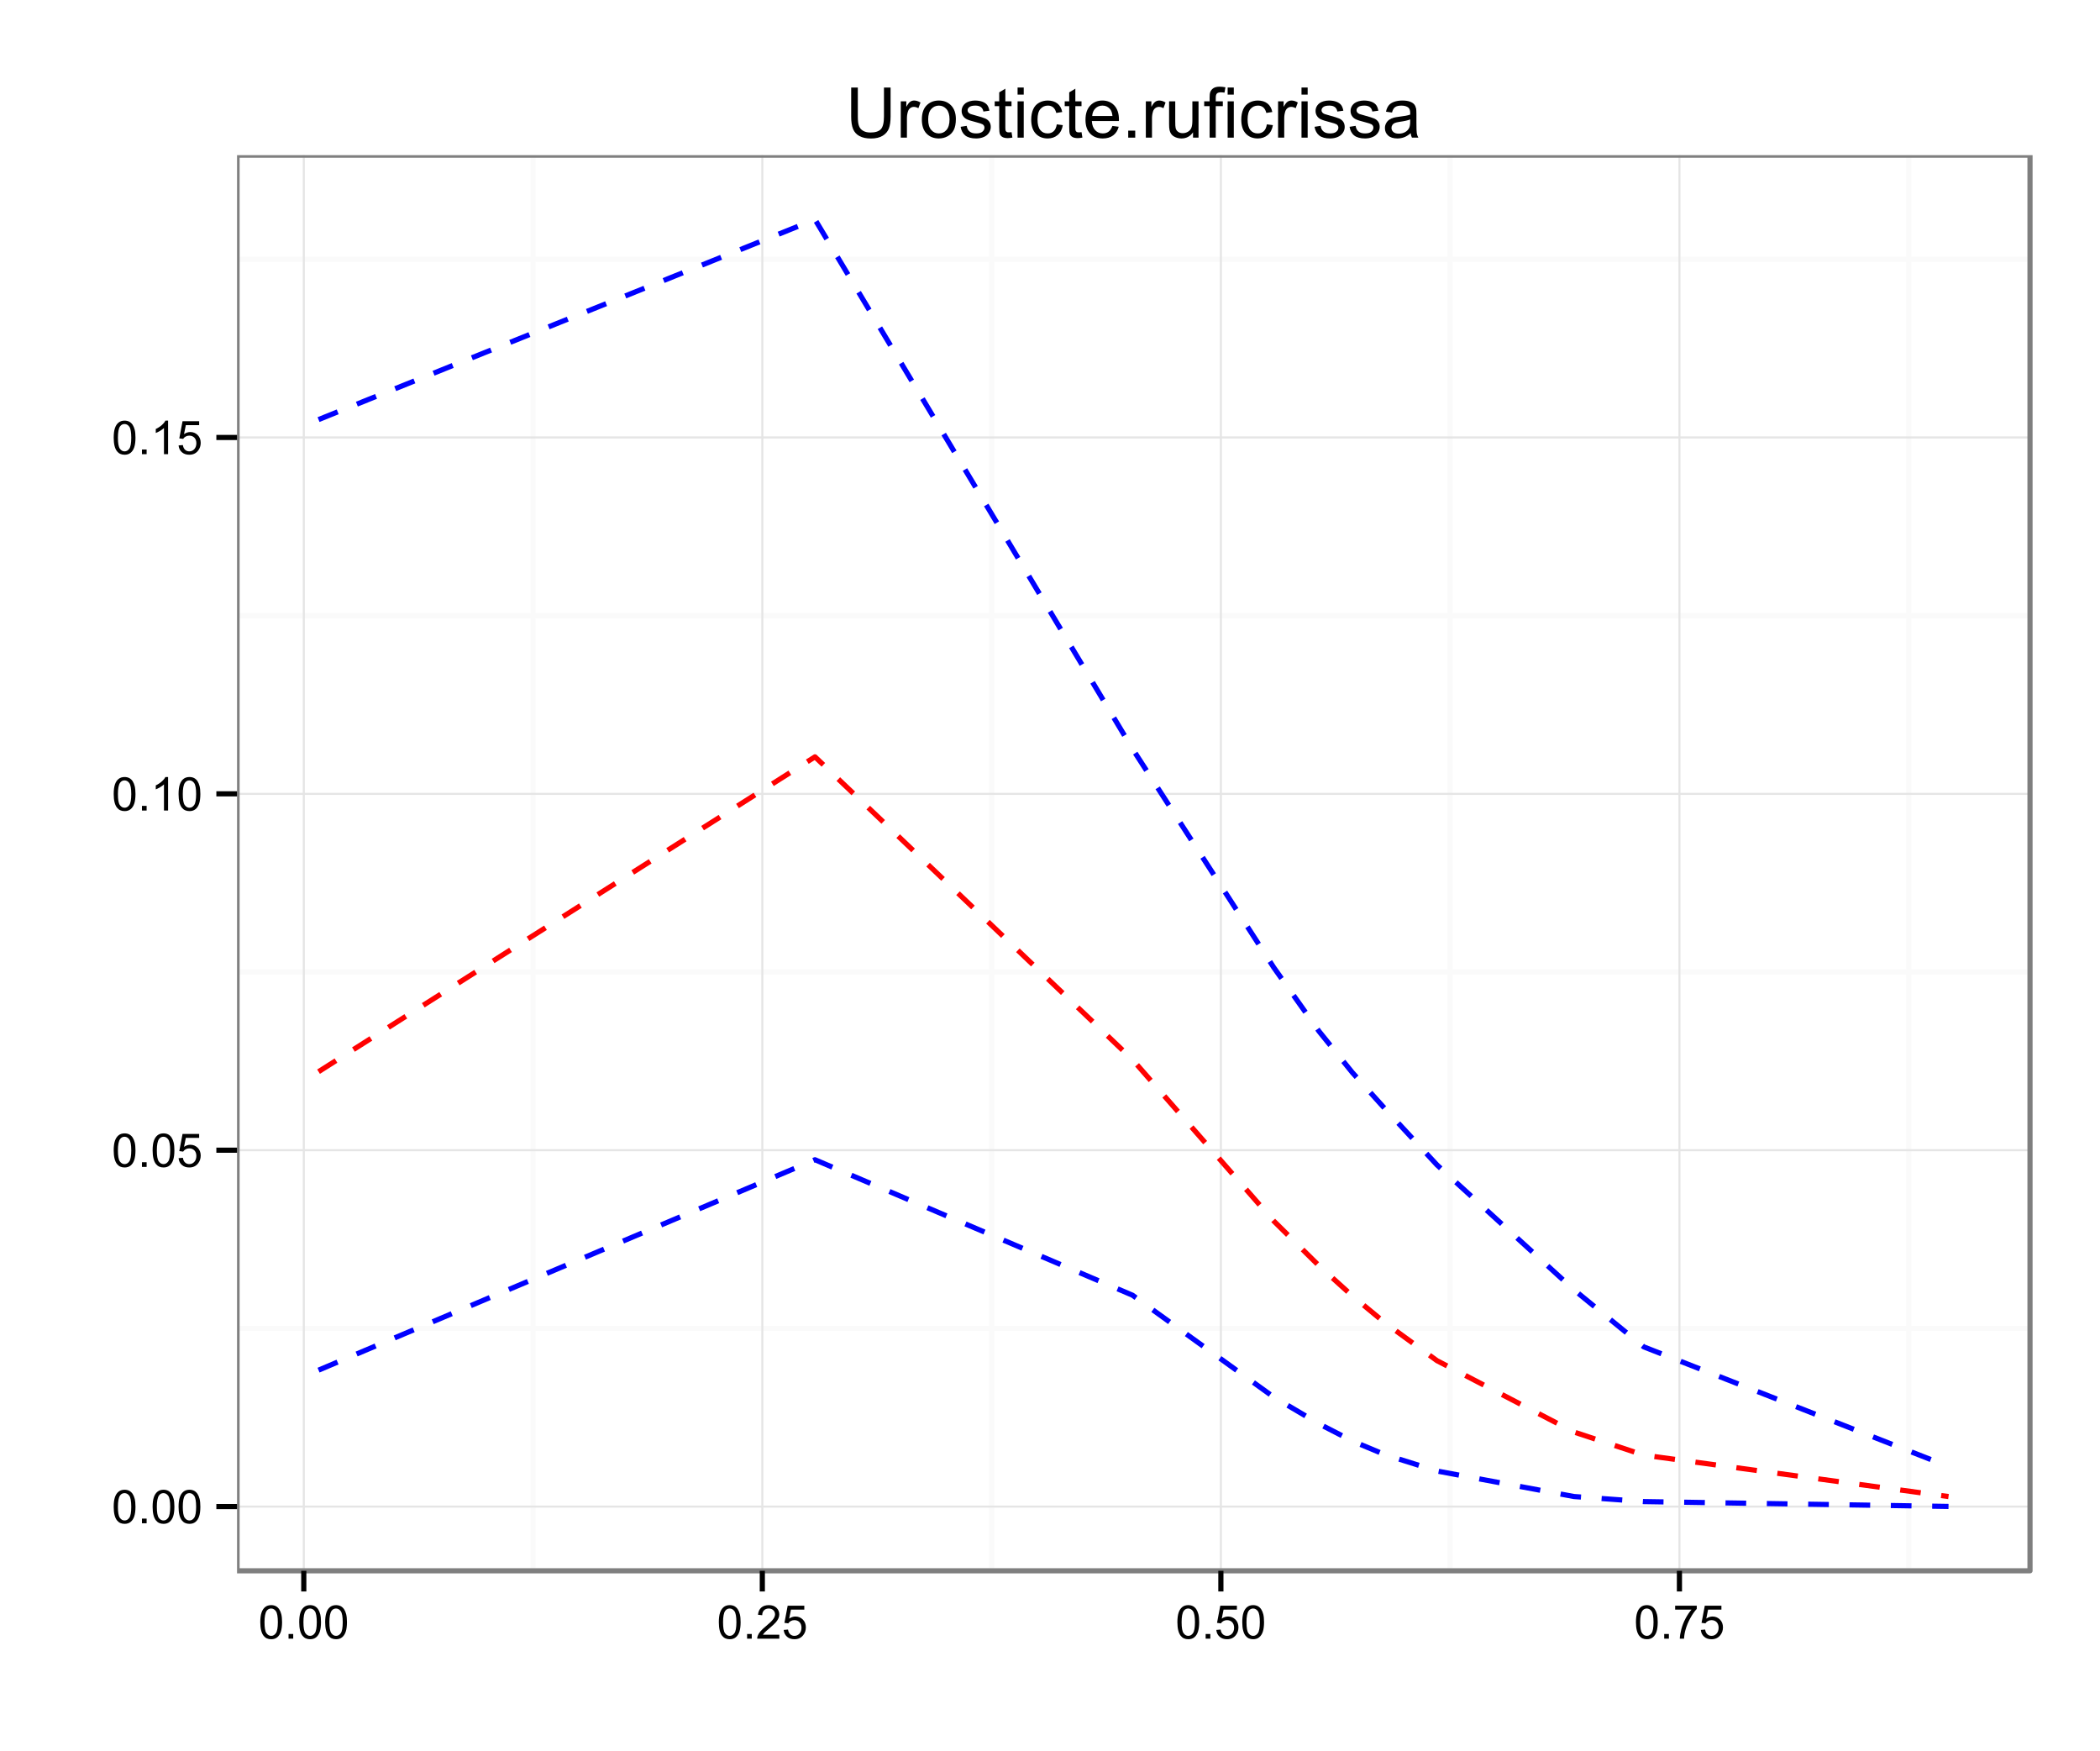
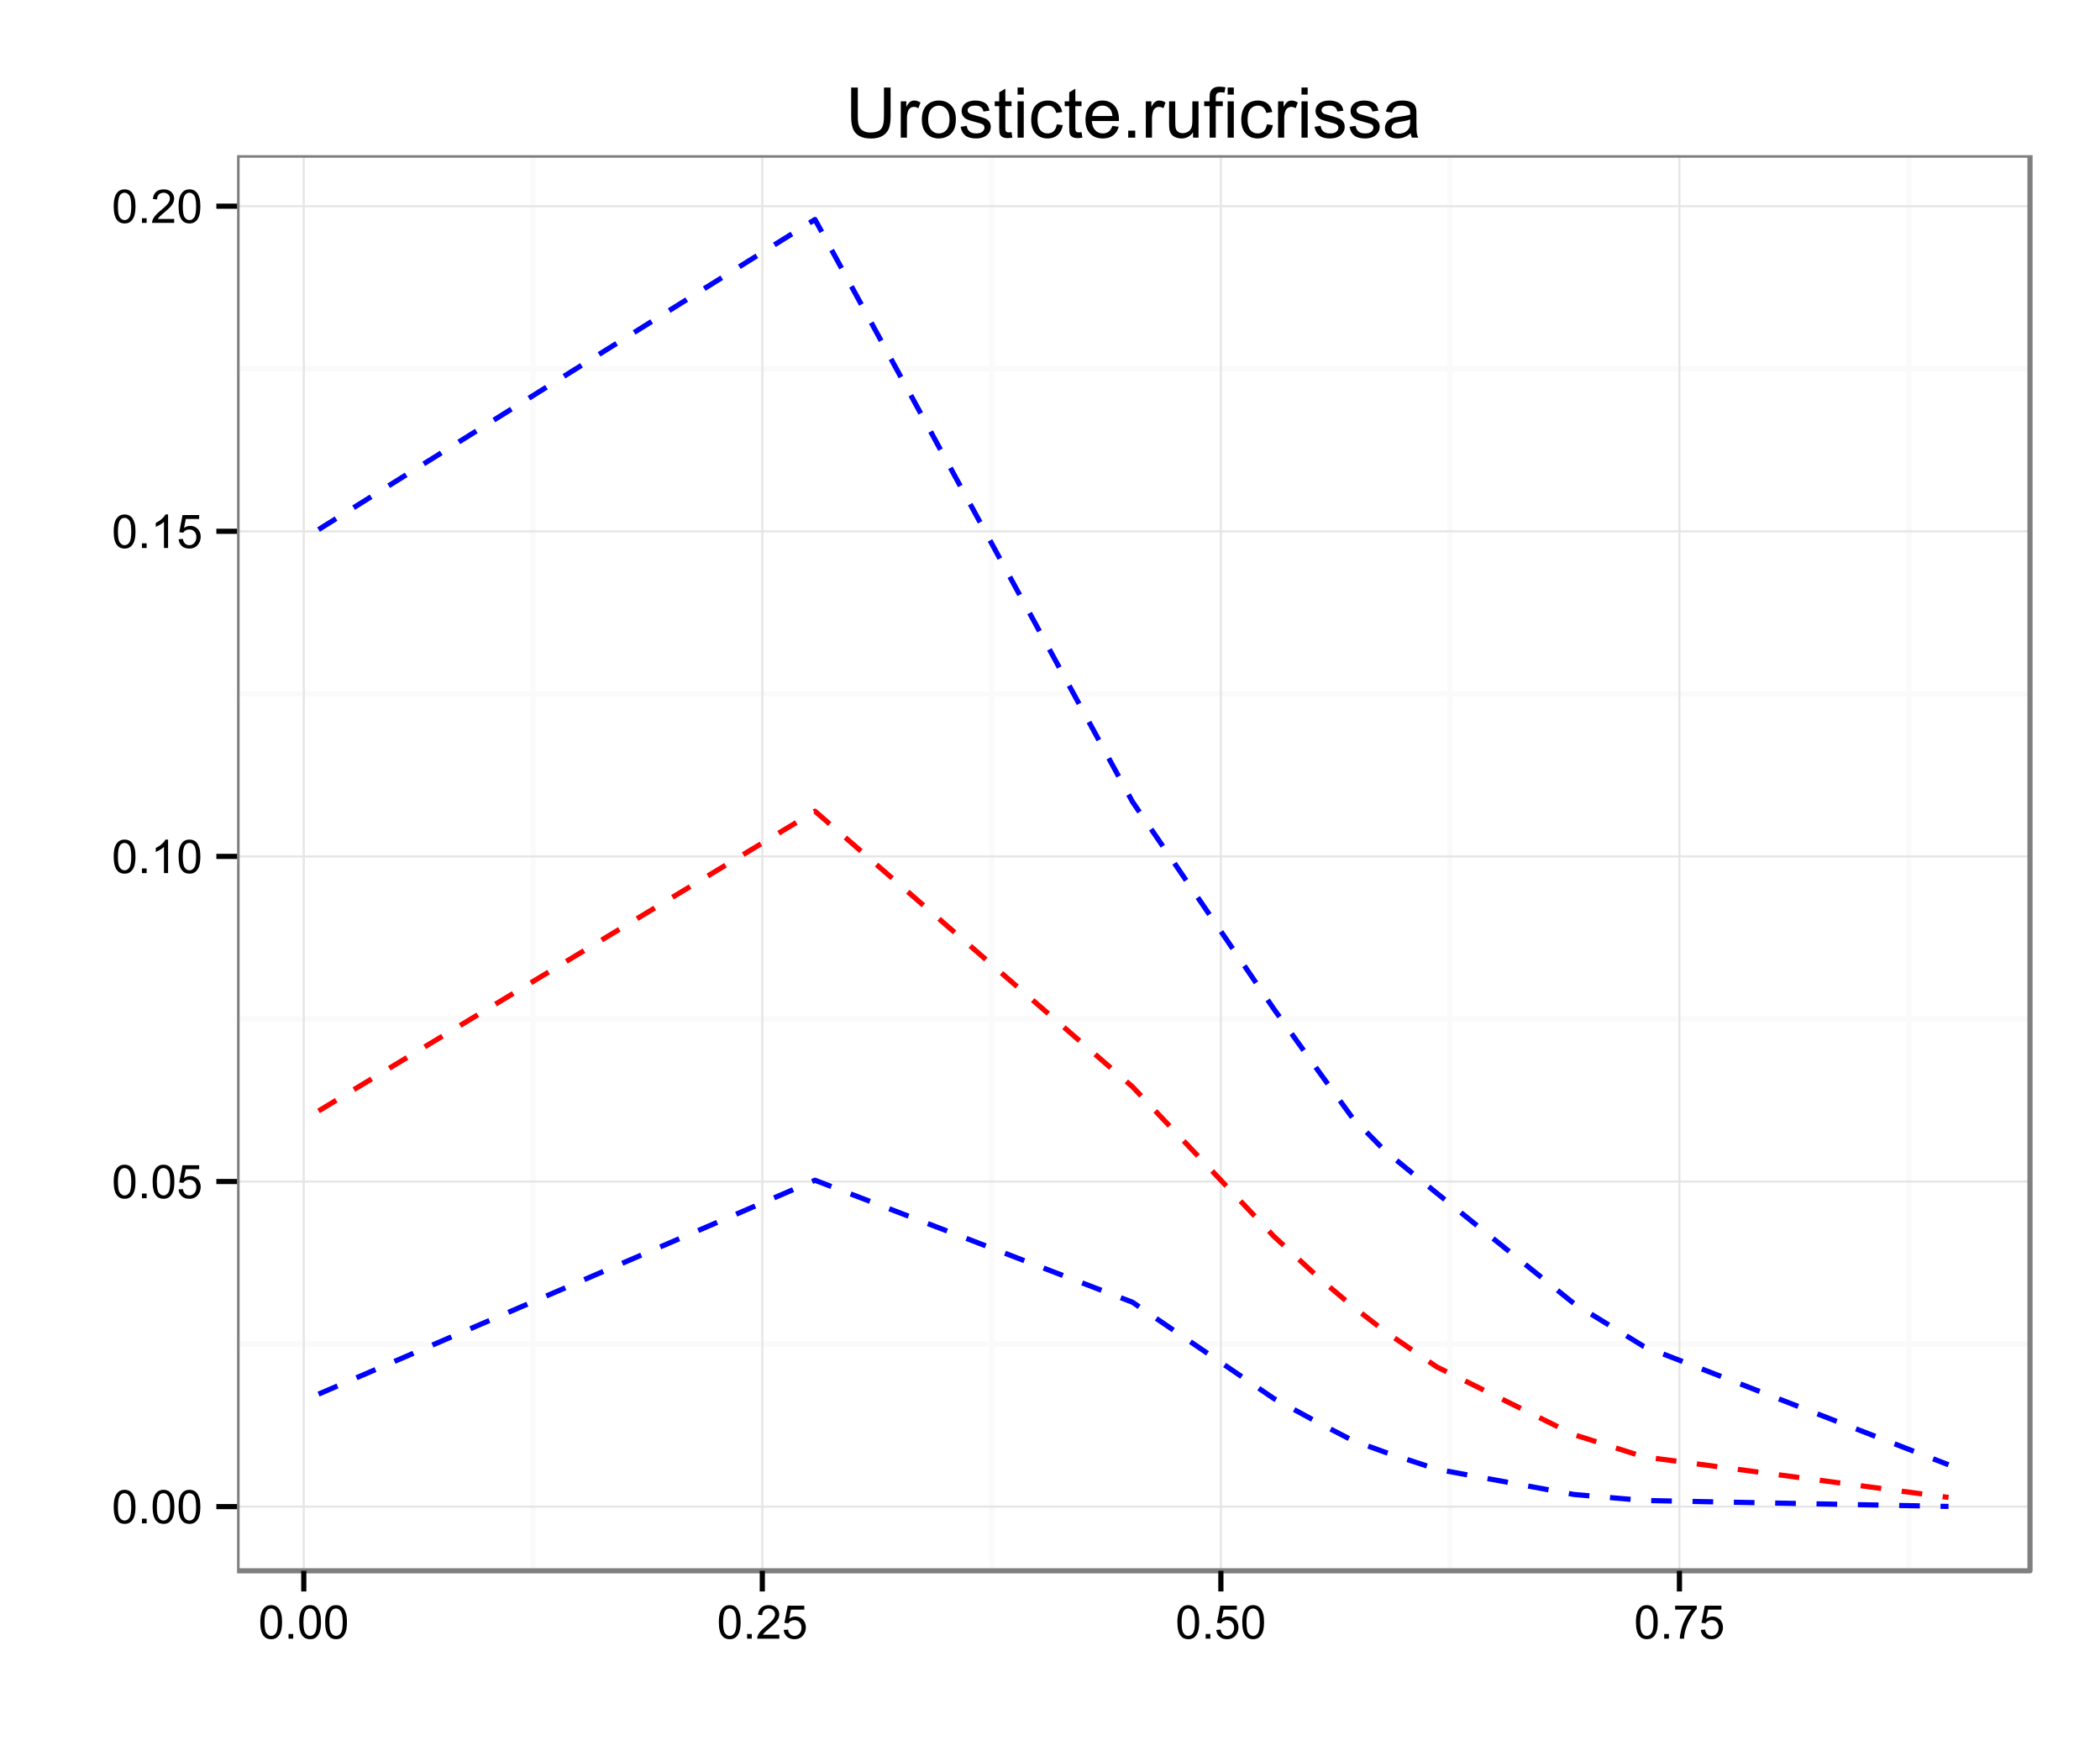
<svg xmlns="http://www.w3.org/2000/svg" xmlns:xlink="http://www.w3.org/1999/xlink" width="432pt" height="360pt" viewBox="0 0 432 360" version="1.1">
  <defs>
    <g>
      <symbol overflow="visible" id="glyph0-0">
        <path style="stroke:none;" d="M 0.398 -3.391 C 0.398 -4.199 0.48 -4.852 0.648 -5.352 C 0.812 -5.844 1.062 -6.227 1.395 -6.496 C 1.723 -6.762 2.137 -6.895 2.641 -6.898 C 3.004 -6.895 3.328 -6.82 3.609 -6.676 C 3.887 -6.523 4.113 -6.312 4.297 -6.035 C 4.477 -5.754 4.621 -5.41 4.723 -5.012 C 4.824 -4.605 4.875 -4.066 4.879 -3.391 C 4.875 -2.582 4.793 -1.93 4.629 -1.438 C 4.465 -0.938 4.215 -0.555 3.887 -0.289 C 3.555 -0.016 3.141 0.117 2.641 0.117 C 1.973 0.117 1.453 -0.117 1.078 -0.594 C 0.625 -1.164 0.398 -2.098 0.398 -3.391 Z M 1.266 -3.391 C 1.266 -2.258 1.395 -1.508 1.66 -1.137 C 1.922 -0.762 2.25 -0.574 2.641 -0.578 C 3.023 -0.574 3.348 -0.762 3.613 -1.141 C 3.875 -1.512 4.008 -2.262 4.012 -3.391 C 4.008 -4.52 3.875 -5.27 3.613 -5.645 C 3.348 -6.012 3.02 -6.199 2.629 -6.203 C 2.238 -6.199 1.93 -6.035 1.703 -5.711 C 1.41 -5.289 1.266 -4.516 1.266 -3.391 Z M 1.266 -3.391 " />
      </symbol>
      <symbol overflow="visible" id="glyph0-1">
        <path style="stroke:none;" d="M 0.871 0 L 0.871 -0.961 L 1.832 -0.961 L 1.832 0 Z M 0.871 0 " />
      </symbol>
      <symbol overflow="visible" id="glyph0-2">
        <path style="stroke:none;" d="M 0.398 -1.801 L 1.285 -1.875 C 1.348 -1.441 1.5 -1.117 1.742 -0.902 C 1.977 -0.684 2.266 -0.574 2.605 -0.578 C 3.008 -0.574 3.352 -0.727 3.637 -1.035 C 3.914 -1.34 4.055 -1.746 4.059 -2.254 C 4.055 -2.734 3.918 -3.113 3.652 -3.395 C 3.379 -3.668 3.027 -3.809 2.594 -3.812 C 2.316 -3.809 2.07 -3.746 1.855 -3.625 C 1.633 -3.5 1.461 -3.34 1.34 -3.145 L 0.547 -3.25 L 1.215 -6.777 L 4.633 -6.777 L 4.633 -5.973 L 1.891 -5.973 L 1.52 -4.125 C 1.926 -4.41 2.359 -4.551 2.816 -4.555 C 3.414 -4.551 3.922 -4.344 4.336 -3.93 C 4.746 -3.512 4.949 -2.977 4.953 -2.328 C 4.949 -1.703 4.77 -1.168 4.41 -0.719 C 3.969 -0.16 3.367 0.117 2.605 0.117 C 1.977 0.117 1.465 -0.055 1.074 -0.406 C 0.676 -0.754 0.453 -1.219 0.398 -1.801 Z M 0.398 -1.801 " />
      </symbol>
      <symbol overflow="visible" id="glyph0-3">
        <path style="stroke:none;" d="M 3.578 0 L 2.734 0 L 2.734 -5.375 C 2.527 -5.18 2.262 -4.988 1.934 -4.793 C 1.602 -4.598 1.305 -4.453 1.047 -4.359 L 1.047 -5.176 C 1.516 -5.395 1.926 -5.664 2.281 -5.98 C 2.633 -6.293 2.883 -6.598 3.031 -6.898 L 3.578 -6.898 Z M 3.578 0 " />
      </symbol>
      <symbol overflow="visible" id="glyph0-4">
        <path style="stroke:none;" d="M 4.832 -0.812 L 4.832 0 L 0.289 0 C 0.281 -0.203 0.316 -0.398 0.391 -0.586 C 0.504 -0.895 0.688 -1.199 0.945 -1.5 C 1.195 -1.797 1.562 -2.141 2.047 -2.539 C 2.789 -3.148 3.297 -3.637 3.562 -3.996 C 3.824 -4.352 3.953 -4.688 3.957 -5.012 C 3.953 -5.34 3.836 -5.621 3.598 -5.855 C 3.355 -6.082 3.043 -6.199 2.664 -6.203 C 2.254 -6.199 1.93 -6.078 1.688 -5.836 C 1.441 -5.59 1.316 -5.25 1.316 -4.824 L 0.449 -4.914 C 0.508 -5.559 0.73 -6.051 1.121 -6.391 C 1.504 -6.727 2.023 -6.895 2.68 -6.898 C 3.336 -6.895 3.859 -6.715 4.246 -6.352 C 4.629 -5.984 4.82 -5.531 4.824 -4.992 C 4.82 -4.715 4.766 -4.441 4.652 -4.18 C 4.539 -3.91 4.352 -3.633 4.094 -3.34 C 3.832 -3.047 3.398 -2.645 2.793 -2.133 C 2.285 -1.707 1.961 -1.418 1.816 -1.266 C 1.672 -1.113 1.551 -0.961 1.461 -0.812 Z M 4.832 -0.812 " />
      </symbol>
      <symbol overflow="visible" id="glyph0-5">
        <path style="stroke:none;" d="M 0.453 -5.973 L 0.453 -6.781 L 4.902 -6.781 L 4.902 -6.125 C 4.461 -5.656 4.027 -5.039 3.602 -4.27 C 3.168 -3.496 2.836 -2.703 2.605 -1.891 C 2.434 -1.312 2.324 -0.684 2.281 0 L 1.414 0 C 1.422 -0.539 1.531 -1.191 1.734 -1.961 C 1.938 -2.723 2.227 -3.461 2.609 -4.176 C 2.984 -4.883 3.391 -5.48 3.82 -5.973 Z M 0.453 -5.973 " />
      </symbol>
      <symbol overflow="visible" id="glyph1-0">
        <path style="stroke:none;" d="M 7.875 -10.309 L 9.238 -10.309 L 9.238 -4.352 C 9.234 -3.312 9.117 -2.488 8.887 -1.883 C 8.648 -1.27 8.227 -0.773 7.617 -0.395 C 7.004 -0.012 6.199 0.176 5.211 0.176 C 4.242 0.176 3.453 0.012 2.84 -0.324 C 2.223 -0.652 1.785 -1.137 1.523 -1.77 C 1.262 -2.398 1.129 -3.258 1.133 -4.352 L 1.133 -10.309 L 2.496 -10.309 L 2.496 -4.359 C 2.496 -3.461 2.578 -2.801 2.746 -2.379 C 2.91 -1.953 3.195 -1.625 3.602 -1.398 C 4.004 -1.168 4.5 -1.055 5.09 -1.055 C 6.09 -1.055 6.805 -1.281 7.234 -1.734 C 7.66 -2.188 7.875 -3.062 7.875 -4.359 Z M 7.875 -10.309 " />
      </symbol>
      <symbol overflow="visible" id="glyph1-1">
        <path style="stroke:none;" d="M 0.934 0 L 0.934 -7.469 L 2.074 -7.469 L 2.074 -6.336 C 2.363 -6.859 2.629 -7.211 2.879 -7.383 C 3.121 -7.551 3.395 -7.633 3.691 -7.637 C 4.117 -7.633 4.551 -7.496 4.992 -7.227 L 4.555 -6.055 C 4.242 -6.234 3.934 -6.328 3.629 -6.328 C 3.348 -6.328 3.102 -6.242 2.883 -6.078 C 2.66 -5.906 2.5 -5.676 2.41 -5.387 C 2.266 -4.934 2.195 -4.441 2.199 -3.91 L 2.199 0 Z M 0.934 0 " />
      </symbol>
      <symbol overflow="visible" id="glyph1-2">
        <path style="stroke:none;" d="M 0.477 -3.734 C 0.473 -5.113 0.859 -6.137 1.633 -6.805 C 2.27 -7.355 3.051 -7.633 3.98 -7.637 C 5.004 -7.633 5.844 -7.297 6.496 -6.625 C 7.145 -5.949 7.469 -5.02 7.473 -3.84 C 7.469 -2.875 7.324 -2.121 7.039 -1.57 C 6.75 -1.02 6.332 -0.59 5.781 -0.289 C 5.23 0.016 4.629 0.164 3.98 0.168 C 2.93 0.164 2.086 -0.168 1.441 -0.836 C 0.797 -1.504 0.473 -2.469 0.477 -3.734 Z M 1.777 -3.734 C 1.773 -2.773 1.984 -2.059 2.402 -1.586 C 2.82 -1.105 3.344 -0.867 3.98 -0.871 C 4.605 -0.867 5.129 -1.105 5.547 -1.586 C 5.961 -2.062 6.168 -2.793 6.172 -3.777 C 6.168 -4.695 5.961 -5.395 5.543 -5.875 C 5.121 -6.348 4.598 -6.586 3.98 -6.59 C 3.344 -6.586 2.82 -6.348 2.402 -5.879 C 1.984 -5.402 1.773 -4.688 1.777 -3.734 Z M 1.777 -3.734 " />
      </symbol>
      <symbol overflow="visible" id="glyph1-3">
        <path style="stroke:none;" d="M 0.441 -2.23 L 1.695 -2.426 C 1.762 -1.922 1.957 -1.535 2.281 -1.27 C 2.598 -1 3.047 -0.867 3.629 -0.871 C 4.207 -0.867 4.641 -0.984 4.922 -1.227 C 5.203 -1.461 5.344 -1.738 5.344 -2.059 C 5.344 -2.34 5.219 -2.566 4.973 -2.734 C 4.797 -2.844 4.363 -2.988 3.676 -3.164 C 2.746 -3.398 2.105 -3.598 1.746 -3.77 C 1.387 -3.938 1.113 -4.176 0.93 -4.48 C 0.742 -4.781 0.648 -5.117 0.652 -5.484 C 0.648 -5.816 0.727 -6.125 0.879 -6.41 C 1.031 -6.691 1.238 -6.926 1.504 -7.117 C 1.699 -7.258 1.969 -7.379 2.309 -7.484 C 2.648 -7.582 3.012 -7.633 3.402 -7.637 C 3.984 -7.633 4.5 -7.551 4.945 -7.383 C 5.387 -7.211 5.711 -6.98 5.926 -6.695 C 6.133 -6.406 6.281 -6.02 6.363 -5.539 L 5.125 -5.371 C 5.066 -5.754 4.902 -6.055 4.637 -6.27 C 4.363 -6.484 3.984 -6.59 3.496 -6.594 C 2.91 -6.59 2.496 -6.496 2.25 -6.305 C 2 -6.113 1.875 -5.887 1.879 -5.633 C 1.875 -5.465 1.926 -5.316 2.031 -5.188 C 2.133 -5.047 2.293 -4.938 2.516 -4.852 C 2.641 -4.805 3.016 -4.695 3.637 -4.527 C 4.527 -4.285 5.152 -4.09 5.508 -3.938 C 5.859 -3.785 6.137 -3.562 6.34 -3.273 C 6.543 -2.98 6.645 -2.621 6.645 -2.195 C 6.645 -1.77 6.52 -1.371 6.273 -1 C 6.027 -0.625 5.672 -0.336 5.211 -0.137 C 4.742 0.066 4.219 0.164 3.637 0.168 C 2.664 0.164 1.922 -0.035 1.414 -0.434 C 0.902 -0.836 0.578 -1.434 0.441 -2.23 Z M 0.441 -2.23 " />
      </symbol>
      <symbol overflow="visible" id="glyph1-4">
        <path style="stroke:none;" d="M 3.711 -1.133 L 3.895 -0.016 C 3.535 0.059 3.215 0.094 2.938 0.098 C 2.477 0.094 2.121 0.023 1.871 -0.117 C 1.613 -0.262 1.438 -0.453 1.336 -0.691 C 1.23 -0.926 1.176 -1.422 1.18 -2.188 L 1.18 -6.484 L 0.254 -6.484 L 0.254 -7.469 L 1.18 -7.469 L 1.18 -9.316 L 2.441 -10.074 L 2.441 -7.469 L 3.711 -7.469 L 3.711 -6.484 L 2.441 -6.484 L 2.441 -2.117 C 2.438 -1.75 2.461 -1.52 2.508 -1.418 C 2.551 -1.316 2.621 -1.234 2.723 -1.172 C 2.82 -1.109 2.965 -1.078 3.156 -1.082 C 3.293 -1.078 3.477 -1.094 3.711 -1.133 Z M 3.711 -1.133 " />
      </symbol>
      <symbol overflow="visible" id="glyph1-5">
        <path style="stroke:none;" d="M 0.957 -8.852 L 0.957 -10.309 L 2.223 -10.309 L 2.223 -8.852 Z M 0.957 0 L 0.957 -7.469 L 2.223 -7.469 L 2.223 0 Z M 0.957 0 " />
      </symbol>
      <symbol overflow="visible" id="glyph1-6">
        <path style="stroke:none;" d="M 5.82 -2.734 L 7.066 -2.574 C 6.93 -1.711 6.582 -1.039 6.023 -0.559 C 5.461 -0.074 4.77 0.164 3.957 0.168 C 2.934 0.164 2.113 -0.168 1.492 -0.832 C 0.871 -1.5 0.562 -2.457 0.562 -3.707 C 0.562 -4.508 0.695 -5.211 0.961 -5.82 C 1.227 -6.422 1.633 -6.879 2.184 -7.184 C 2.727 -7.484 3.32 -7.633 3.965 -7.637 C 4.773 -7.633 5.438 -7.43 5.957 -7.02 C 6.469 -6.609 6.797 -6.027 6.945 -5.273 L 5.715 -5.082 C 5.594 -5.582 5.387 -5.961 5.094 -6.215 C 4.793 -6.465 4.434 -6.59 4.016 -6.594 C 3.375 -6.59 2.859 -6.363 2.461 -5.906 C 2.062 -5.449 1.863 -4.727 1.863 -3.742 C 1.863 -2.734 2.055 -2.004 2.438 -1.551 C 2.82 -1.094 3.32 -0.867 3.945 -0.871 C 4.438 -0.867 4.852 -1.02 5.188 -1.328 C 5.516 -1.629 5.727 -2.098 5.82 -2.734 Z M 5.82 -2.734 " />
      </symbol>
      <symbol overflow="visible" id="glyph1-7">
        <path style="stroke:none;" d="M 6.062 -2.406 L 7.367 -2.242 C 7.156 -1.477 6.777 -0.883 6.223 -0.465 C 5.664 -0.043 4.949 0.164 4.086 0.168 C 2.988 0.164 2.121 -0.168 1.484 -0.84 C 0.844 -1.508 0.527 -2.453 0.527 -3.672 C 0.527 -4.926 0.848 -5.898 1.496 -6.594 C 2.141 -7.285 2.98 -7.633 4.016 -7.637 C 5.008 -7.633 5.824 -7.293 6.461 -6.617 C 7.09 -5.934 7.406 -4.977 7.41 -3.746 C 7.406 -3.668 7.402 -3.559 7.402 -3.41 L 1.836 -3.41 C 1.879 -2.59 2.113 -1.961 2.531 -1.523 C 2.945 -1.086 3.465 -0.867 4.094 -0.871 C 4.555 -0.867 4.949 -0.988 5.281 -1.234 C 5.605 -1.477 5.867 -1.867 6.062 -2.406 Z M 1.906 -4.449 L 6.074 -4.449 C 6.016 -5.074 5.855 -5.547 5.598 -5.863 C 5.191 -6.348 4.668 -6.59 4.027 -6.594 C 3.441 -6.59 2.953 -6.398 2.562 -6.012 C 2.164 -5.621 1.945 -5.098 1.906 -4.449 Z M 1.906 -4.449 " />
      </symbol>
      <symbol overflow="visible" id="glyph1-8">
        <path style="stroke:none;" d="M 1.309 0 L 1.309 -1.441 L 2.75 -1.441 L 2.75 0 Z M 1.309 0 " />
      </symbol>
      <symbol overflow="visible" id="glyph1-9">
        <path style="stroke:none;" d="M 5.844 0 L 5.844 -1.098 C 5.258 -0.254 4.469 0.164 3.473 0.168 C 3.031 0.164 2.621 0.082 2.238 -0.082 C 1.855 -0.25 1.57 -0.461 1.387 -0.719 C 1.199 -0.973 1.07 -1.285 1 -1.66 C 0.945 -1.902 0.918 -2.297 0.922 -2.84 L 0.922 -7.469 L 2.188 -7.469 L 2.188 -3.324 C 2.184 -2.66 2.211 -2.215 2.266 -1.988 C 2.34 -1.652 2.508 -1.395 2.77 -1.207 C 3.023 -1.016 3.344 -0.918 3.727 -0.922 C 4.105 -0.918 4.461 -1.016 4.793 -1.211 C 5.125 -1.402 5.359 -1.668 5.5 -2.008 C 5.637 -2.34 5.707 -2.824 5.711 -3.465 L 5.711 -7.469 L 6.977 -7.469 L 6.977 0 Z M 5.844 0 " />
      </symbol>
      <symbol overflow="visible" id="glyph1-10">
        <path style="stroke:none;" d="M 1.25 0 L 1.25 -6.484 L 0.133 -6.484 L 0.133 -7.469 L 1.25 -7.469 L 1.25 -8.262 C 1.246 -8.762 1.293 -9.133 1.387 -9.379 C 1.504 -9.703 1.719 -9.969 2.027 -10.176 C 2.332 -10.379 2.762 -10.48 3.32 -10.484 C 3.672 -10.48 4.066 -10.438 4.5 -10.355 L 4.309 -9.254 C 4.043 -9.297 3.797 -9.32 3.566 -9.324 C 3.18 -9.32 2.906 -9.238 2.75 -9.078 C 2.586 -8.91 2.508 -8.605 2.512 -8.156 L 2.512 -7.469 L 3.965 -7.469 L 3.965 -6.484 L 2.512 -6.484 L 2.512 0 Z M 1.25 0 " />
      </symbol>
      <symbol overflow="visible" id="glyph1-11">
        <path style="stroke:none;" d="M 5.82 -0.922 C 5.348 -0.52 4.898 -0.238 4.465 -0.078 C 4.031 0.086 3.566 0.164 3.074 0.168 C 2.25 0.164 1.617 -0.035 1.18 -0.434 C 0.734 -0.832 0.516 -1.344 0.52 -1.969 C 0.516 -2.332 0.598 -2.664 0.77 -2.969 C 0.934 -3.27 1.152 -3.512 1.422 -3.699 C 1.691 -3.879 1.996 -4.02 2.336 -4.113 C 2.582 -4.176 2.957 -4.238 3.461 -4.305 C 4.48 -4.422 5.23 -4.566 5.715 -4.738 C 5.715 -4.91 5.719 -5.02 5.723 -5.07 C 5.719 -5.582 5.598 -5.945 5.363 -6.16 C 5.035 -6.441 4.555 -6.586 3.922 -6.59 C 3.324 -6.586 2.887 -6.48 2.605 -6.273 C 2.32 -6.062 2.109 -5.695 1.977 -5.168 L 0.738 -5.336 C 0.848 -5.863 1.031 -6.293 1.293 -6.621 C 1.547 -6.945 1.918 -7.195 2.41 -7.371 C 2.895 -7.547 3.461 -7.633 4.105 -7.637 C 4.742 -7.633 5.262 -7.559 5.66 -7.41 C 6.059 -7.258 6.352 -7.07 6.539 -6.844 C 6.727 -6.617 6.855 -6.328 6.934 -5.984 C 6.973 -5.766 6.996 -5.379 6.996 -4.816 L 6.996 -3.129 C 6.996 -1.949 7.02 -1.203 7.074 -0.895 C 7.125 -0.582 7.234 -0.285 7.398 0 L 6.074 0 C 5.941 -0.262 5.855 -0.566 5.82 -0.922 Z M 5.715 -3.746 C 5.254 -3.555 4.566 -3.398 3.648 -3.27 C 3.125 -3.191 2.758 -3.105 2.543 -3.016 C 2.328 -2.918 2.16 -2.781 2.047 -2.605 C 1.926 -2.422 1.867 -2.223 1.871 -2.004 C 1.867 -1.664 1.996 -1.383 2.254 -1.16 C 2.508 -0.934 2.883 -0.82 3.375 -0.824 C 3.859 -0.82 4.293 -0.926 4.676 -1.141 C 5.055 -1.352 5.332 -1.645 5.512 -2.02 C 5.645 -2.301 5.711 -2.723 5.715 -3.285 Z M 5.715 -3.746 " />
      </symbol>
    </g>
    <clipPath id="clip1">
      <path d="M 48.762 31.906 L 418.602 31.906 L 418.602 324.051 L 48.762 324.051 Z M 48.762 31.906 " />
    </clipPath>
  </defs>
-   <g id="surface386">
+   <g id="surface391">
    <rect x="0" y="0" width="432" height="360" style="fill:rgb(100%,100%,100%);fill-opacity:1;stroke:none;" />
    <rect x="0" y="0" width="432" height="360" style="fill:rgb(100%,100%,100%);fill-opacity:1;stroke:none;" />
    <path style="fill:none;stroke-width:1.063;stroke-linecap:round;stroke-linejoin:round;stroke:rgb(100%,100%,100%);stroke-opacity:1;stroke-miterlimit:10;" d="M 0 360 L 432 360 L 432 0 L 0 0 Z M 0 360 " />
    <g clip-path="url(#clip1)" clip-rule="nonzero">
      <path style=" stroke:none;fill-rule:nonzero;fill:rgb(100%,100%,100%);fill-opacity:1;" d="M 48.762 323.051 L 417.602 323.051 L 417.602 31.906 L 48.762 31.906 Z M 48.762 323.051 " />
-       <path style="fill:none;stroke-width:1.063;stroke-linecap:butt;stroke-linejoin:round;stroke:rgb(98.039%,98.039%,98.039%);stroke-opacity:1;stroke-miterlimit:10;" d="M 48.762 273.199 L 417.602 273.199 " />
-       <path style="fill:none;stroke-width:1.063;stroke-linecap:butt;stroke-linejoin:round;stroke:rgb(98.039%,98.039%,98.039%);stroke-opacity:1;stroke-miterlimit:10;" d="M 48.762 199.906 L 417.602 199.906 " />
-       <path style="fill:none;stroke-width:1.063;stroke-linecap:butt;stroke-linejoin:round;stroke:rgb(98.039%,98.039%,98.039%);stroke-opacity:1;stroke-miterlimit:10;" d="M 48.762 126.617 L 417.602 126.617 " />
-       <path style="fill:none;stroke-width:1.063;stroke-linecap:butt;stroke-linejoin:round;stroke:rgb(98.039%,98.039%,98.039%);stroke-opacity:1;stroke-miterlimit:10;" d="M 48.762 53.324 L 417.602 53.324 " />
+       <path style="fill:none;stroke-width:1.063;stroke-linecap:butt;stroke-linejoin:round;stroke:rgb(98.039%,98.039%,98.039%);stroke-opacity:1;stroke-miterlimit:10;" d="M 48.762 276.426 L 417.602 276.426 " />
+       <path style="fill:none;stroke-width:1.063;stroke-linecap:butt;stroke-linejoin:round;stroke:rgb(98.039%,98.039%,98.039%);stroke-opacity:1;stroke-miterlimit:10;" d="M 48.762 209.562 L 417.602 209.562 " />
+       <path style="fill:none;stroke-width:1.063;stroke-linecap:butt;stroke-linejoin:round;stroke:rgb(98.039%,98.039%,98.039%);stroke-opacity:1;stroke-miterlimit:10;" d="M 48.762 142.699 L 417.602 142.699 " />
+       <path style="fill:none;stroke-width:1.063;stroke-linecap:butt;stroke-linejoin:round;stroke:rgb(98.039%,98.039%,98.039%);stroke-opacity:1;stroke-miterlimit:10;" d="M 48.762 75.836 L 417.602 75.836 " />
      <path style="fill:none;stroke-width:1.063;stroke-linecap:butt;stroke-linejoin:round;stroke:rgb(98.039%,98.039%,98.039%);stroke-opacity:1;stroke-miterlimit:10;" d="M 109.656 323.051 L 109.656 31.906 " />
      <path style="fill:none;stroke-width:1.063;stroke-linecap:butt;stroke-linejoin:round;stroke:rgb(98.039%,98.039%,98.039%);stroke-opacity:1;stroke-miterlimit:10;" d="M 203.988 323.051 L 203.988 31.906 " />
      <path style="fill:none;stroke-width:1.063;stroke-linecap:butt;stroke-linejoin:round;stroke:rgb(98.039%,98.039%,98.039%);stroke-opacity:1;stroke-miterlimit:10;" d="M 298.316 323.051 L 298.316 31.906 " />
      <path style="fill:none;stroke-width:1.063;stroke-linecap:butt;stroke-linejoin:round;stroke:rgb(98.039%,98.039%,98.039%);stroke-opacity:1;stroke-miterlimit:10;" d="M 392.648 323.051 L 392.648 31.906 " />
-       <path style="fill:none;stroke-width:0.425;stroke-linecap:butt;stroke-linejoin:round;stroke:rgb(89.804%,89.804%,89.804%);stroke-opacity:1;stroke-miterlimit:10;" d="M 48.762 309.844 L 417.602 309.844 " />
-       <path style="fill:none;stroke-width:0.425;stroke-linecap:butt;stroke-linejoin:round;stroke:rgb(89.804%,89.804%,89.804%);stroke-opacity:1;stroke-miterlimit:10;" d="M 48.762 236.555 L 417.602 236.555 " />
-       <path style="fill:none;stroke-width:0.425;stroke-linecap:butt;stroke-linejoin:round;stroke:rgb(89.804%,89.804%,89.804%);stroke-opacity:1;stroke-miterlimit:10;" d="M 48.762 163.262 L 417.602 163.262 " />
-       <path style="fill:none;stroke-width:0.425;stroke-linecap:butt;stroke-linejoin:round;stroke:rgb(89.804%,89.804%,89.804%);stroke-opacity:1;stroke-miterlimit:10;" d="M 48.762 89.969 L 417.602 89.969 " />
+       <path style="fill:none;stroke-width:0.425;stroke-linecap:butt;stroke-linejoin:round;stroke:rgb(89.804%,89.804%,89.804%);stroke-opacity:1;stroke-miterlimit:10;" d="M 48.762 309.855 L 417.602 309.855 " />
+       <path style="fill:none;stroke-width:0.425;stroke-linecap:butt;stroke-linejoin:round;stroke:rgb(89.804%,89.804%,89.804%);stroke-opacity:1;stroke-miterlimit:10;" d="M 48.762 242.992 L 417.602 242.992 " />
+       <path style="fill:none;stroke-width:0.425;stroke-linecap:butt;stroke-linejoin:round;stroke:rgb(89.804%,89.804%,89.804%);stroke-opacity:1;stroke-miterlimit:10;" d="M 48.762 176.133 L 417.602 176.133 " />
+       <path style="fill:none;stroke-width:0.425;stroke-linecap:butt;stroke-linejoin:round;stroke:rgb(89.804%,89.804%,89.804%);stroke-opacity:1;stroke-miterlimit:10;" d="M 48.762 109.27 L 417.602 109.27 " />
+       <path style="fill:none;stroke-width:0.425;stroke-linecap:butt;stroke-linejoin:round;stroke:rgb(89.804%,89.804%,89.804%);stroke-opacity:1;stroke-miterlimit:10;" d="M 48.762 42.406 L 417.602 42.406 " />
      <path style="fill:none;stroke-width:0.425;stroke-linecap:butt;stroke-linejoin:round;stroke:rgb(89.804%,89.804%,89.804%);stroke-opacity:1;stroke-miterlimit:10;" d="M 62.492 323.051 L 62.492 31.906 " />
      <path style="fill:none;stroke-width:0.425;stroke-linecap:butt;stroke-linejoin:round;stroke:rgb(89.804%,89.804%,89.804%);stroke-opacity:1;stroke-miterlimit:10;" d="M 156.82 323.051 L 156.82 31.906 " />
      <path style="fill:none;stroke-width:0.425;stroke-linecap:butt;stroke-linejoin:round;stroke:rgb(89.804%,89.804%,89.804%);stroke-opacity:1;stroke-miterlimit:10;" d="M 251.152 323.051 L 251.152 31.906 " />
      <path style="fill:none;stroke-width:0.425;stroke-linecap:butt;stroke-linejoin:round;stroke:rgb(89.804%,89.804%,89.804%);stroke-opacity:1;stroke-miterlimit:10;" d="M 345.484 323.051 L 345.484 31.906 " />
-       <path style="fill:none;stroke-width:1.063;stroke-linecap:butt;stroke-linejoin:round;stroke:rgb(100%,0%,0%);stroke-opacity:1;stroke-dasharray:4.252,4.252;stroke-miterlimit:1;" d="M 65.527 220.406 L 167.656 155.652 L 232.969 217.918 L 262.031 251.117 L 271.34 260.32 L 278.191 266.508 L 284.906 272.055 L 295.605 279.836 L 323.773 294.508 L 338.16 299.266 L 400.836 307.785 " />
-       <path style="fill:none;stroke-width:1.063;stroke-linecap:butt;stroke-linejoin:round;stroke:rgb(0%,0%,100%);stroke-opacity:1;stroke-dasharray:4.252,4.252;stroke-miterlimit:1;" d="M 65.527 86.293 L 167.656 45.141 L 232.969 154.008 L 262.031 198.977 L 271.34 212.102 L 278.191 220.574 L 284.906 228.023 L 295.605 239.582 L 323.773 265.25 L 338.16 277.004 L 400.836 301.602 " />
-       <path style="fill:none;stroke-width:1.063;stroke-linecap:butt;stroke-linejoin:round;stroke:rgb(0%,0%,100%);stroke-opacity:1;stroke-dasharray:4.252,4.252;stroke-miterlimit:1;" d="M 65.527 281.789 L 167.656 238.516 L 232.969 266.375 L 262.031 287.332 L 271.34 292.828 L 278.191 296.363 L 284.906 299.172 L 295.605 302.531 L 323.773 307.777 L 338.16 308.82 L 400.836 309.816 " />
+       <path style="fill:none;stroke-width:1.063;stroke-linecap:butt;stroke-linejoin:round;stroke:rgb(100%,0%,0%);stroke-opacity:1;stroke-dasharray:4.252,4.252;stroke-miterlimit:1;" d="M 65.527 228.484 L 167.656 166.836 L 232.969 223.5 L 262.031 254.246 L 271.34 262.832 L 278.191 268.617 L 284.906 273.82 L 295.605 281.141 L 323.773 295.055 L 338.16 299.617 L 400.836 307.965 " />
+       <path style="fill:none;stroke-width:1.063;stroke-linecap:butt;stroke-linejoin:round;stroke:rgb(0%,0%,100%);stroke-opacity:1;stroke-dasharray:4.252,4.252;stroke-miterlimit:1;" d="M 65.527 108.914 L 167.656 45.141 L 232.969 164.891 L 262.031 207.477 L 271.34 220.438 L 278.191 229.863 L 284.906 236.68 L 295.605 245.418 L 323.773 268.082 L 338.16 276.918 L 400.836 301.25 " />
+       <path style="fill:none;stroke-width:1.063;stroke-linecap:butt;stroke-linejoin:round;stroke:rgb(0%,0%,100%);stroke-opacity:1;stroke-dasharray:4.252,4.252;stroke-miterlimit:1;" d="M 65.527 286.719 L 167.656 242.73 L 232.969 267.82 L 262.031 287.617 L 271.34 292.676 L 278.191 296.219 L 284.906 298.664 L 295.605 302.176 L 323.773 307.355 L 338.16 308.59 L 400.836 309.816 " />
      <path style="fill:none;stroke-width:1.063;stroke-linecap:round;stroke-linejoin:round;stroke:rgb(49.804%,49.804%,49.804%);stroke-opacity:1;stroke-miterlimit:10;" d="M 48.762 323.051 L 417.602 323.051 L 417.602 31.906 L 48.762 31.906 Z M 48.762 323.051 " />
    </g>
    <g style="fill:rgb(0%,0%,0%);fill-opacity:1;">
-       <use xlink:href="#glyph0-0" x="22.992" y="313.281" />
-       <use xlink:href="#glyph0-1" x="28.331" y="313.281" />
-       <use xlink:href="#glyph0-0" x="30.998" y="313.281" />
-       <use xlink:href="#glyph0-0" x="36.337" y="313.281" />
+       <use xlink:href="#glyph0-0" x="22.992" y="313.293" />
+       <use xlink:href="#glyph0-1" x="28.331" y="313.293" />
+       <use xlink:href="#glyph0-0" x="30.998" y="313.293" />
+       <use xlink:href="#glyph0-0" x="36.337" y="313.293" />
    </g>
    <g style="fill:rgb(0%,0%,0%);fill-opacity:1;">
-       <use xlink:href="#glyph0-0" x="22.992" y="239.988" />
-       <use xlink:href="#glyph0-1" x="28.331" y="239.988" />
-       <use xlink:href="#glyph0-0" x="30.998" y="239.988" />
-       <use xlink:href="#glyph0-2" x="36.337" y="239.988" />
+       <use xlink:href="#glyph0-0" x="22.992" y="246.43" />
+       <use xlink:href="#glyph0-1" x="28.331" y="246.43" />
+       <use xlink:href="#glyph0-0" x="30.998" y="246.43" />
+       <use xlink:href="#glyph0-2" x="36.337" y="246.43" />
    </g>
    <g style="fill:rgb(0%,0%,0%);fill-opacity:1;">
-       <use xlink:href="#glyph0-0" x="22.992" y="166.699" />
-       <use xlink:href="#glyph0-1" x="28.331" y="166.699" />
-       <use xlink:href="#glyph0-3" x="30.998" y="166.699" />
-       <use xlink:href="#glyph0-0" x="36.337" y="166.699" />
+       <use xlink:href="#glyph0-0" x="22.992" y="179.566" />
+       <use xlink:href="#glyph0-1" x="28.331" y="179.566" />
+       <use xlink:href="#glyph0-3" x="30.998" y="179.566" />
+       <use xlink:href="#glyph0-0" x="36.337" y="179.566" />
    </g>
    <g style="fill:rgb(0%,0%,0%);fill-opacity:1;">
-       <use xlink:href="#glyph0-0" x="22.992" y="93.406" />
-       <use xlink:href="#glyph0-1" x="28.331" y="93.406" />
-       <use xlink:href="#glyph0-3" x="30.998" y="93.406" />
-       <use xlink:href="#glyph0-2" x="36.337" y="93.406" />
+       <use xlink:href="#glyph0-0" x="22.992" y="112.703" />
+       <use xlink:href="#glyph0-1" x="28.331" y="112.703" />
+       <use xlink:href="#glyph0-3" x="30.998" y="112.703" />
+       <use xlink:href="#glyph0-2" x="36.337" y="112.703" />
    </g>
-     <path style="fill:none;stroke-width:1.063;stroke-linecap:butt;stroke-linejoin:round;stroke:rgb(0%,0%,0%);stroke-opacity:1;stroke-miterlimit:10;" d="M 44.508 309.844 L 48.762 309.844 " />
-     <path style="fill:none;stroke-width:1.063;stroke-linecap:butt;stroke-linejoin:round;stroke:rgb(0%,0%,0%);stroke-opacity:1;stroke-miterlimit:10;" d="M 44.508 236.555 L 48.762 236.555 " />
-     <path style="fill:none;stroke-width:1.063;stroke-linecap:butt;stroke-linejoin:round;stroke:rgb(0%,0%,0%);stroke-opacity:1;stroke-miterlimit:10;" d="M 44.508 163.262 L 48.762 163.262 " />
-     <path style="fill:none;stroke-width:1.063;stroke-linecap:butt;stroke-linejoin:round;stroke:rgb(0%,0%,0%);stroke-opacity:1;stroke-miterlimit:10;" d="M 44.508 89.969 L 48.762 89.969 " />
+     <g style="fill:rgb(0%,0%,0%);fill-opacity:1;">
+       <use xlink:href="#glyph0-0" x="22.992" y="45.84" />
+       <use xlink:href="#glyph0-1" x="28.331" y="45.84" />
+       <use xlink:href="#glyph0-4" x="30.998" y="45.84" />
+       <use xlink:href="#glyph0-0" x="36.337" y="45.84" />
+     </g>
+     <path style="fill:none;stroke-width:1.063;stroke-linecap:butt;stroke-linejoin:round;stroke:rgb(0%,0%,0%);stroke-opacity:1;stroke-miterlimit:10;" d="M 44.508 309.855 L 48.762 309.855 " />
+     <path style="fill:none;stroke-width:1.063;stroke-linecap:butt;stroke-linejoin:round;stroke:rgb(0%,0%,0%);stroke-opacity:1;stroke-miterlimit:10;" d="M 44.508 242.992 L 48.762 242.992 " />
+     <path style="fill:none;stroke-width:1.063;stroke-linecap:butt;stroke-linejoin:round;stroke:rgb(0%,0%,0%);stroke-opacity:1;stroke-miterlimit:10;" d="M 44.508 176.133 L 48.762 176.133 " />
+     <path style="fill:none;stroke-width:1.063;stroke-linecap:butt;stroke-linejoin:round;stroke:rgb(0%,0%,0%);stroke-opacity:1;stroke-miterlimit:10;" d="M 44.508 109.27 L 48.762 109.27 " />
+     <path style="fill:none;stroke-width:1.063;stroke-linecap:butt;stroke-linejoin:round;stroke:rgb(0%,0%,0%);stroke-opacity:1;stroke-miterlimit:10;" d="M 44.508 42.406 L 48.762 42.406 " />
    <path style="fill:none;stroke-width:1.063;stroke-linecap:butt;stroke-linejoin:round;stroke:rgb(0%,0%,0%);stroke-opacity:1;stroke-miterlimit:10;" d="M 62.492 327.305 L 62.492 323.051 " />
    <path style="fill:none;stroke-width:1.063;stroke-linecap:butt;stroke-linejoin:round;stroke:rgb(0%,0%,0%);stroke-opacity:1;stroke-miterlimit:10;" d="M 156.82 327.305 L 156.82 323.051 " />
    <path style="fill:none;stroke-width:1.063;stroke-linecap:butt;stroke-linejoin:round;stroke:rgb(0%,0%,0%);stroke-opacity:1;stroke-miterlimit:10;" d="M 251.152 327.305 L 251.152 323.051 " />
    <path style="fill:none;stroke-width:1.063;stroke-linecap:butt;stroke-linejoin:round;stroke:rgb(0%,0%,0%);stroke-opacity:1;stroke-miterlimit:10;" d="M 345.484 327.305 L 345.484 323.051 " />
    <g style="fill:rgb(0%,0%,0%);fill-opacity:1;">
      <use xlink:href="#glyph0-0" x="53.148" y="337.012" />
      <use xlink:href="#glyph0-1" x="58.487" y="337.012" />
      <use xlink:href="#glyph0-0" x="61.155" y="337.012" />
      <use xlink:href="#glyph0-0" x="66.494" y="337.012" />
    </g>
    <g style="fill:rgb(0%,0%,0%);fill-opacity:1;">
      <use xlink:href="#glyph0-0" x="147.477" y="337.012" />
      <use xlink:href="#glyph0-1" x="152.816" y="337.012" />
      <use xlink:href="#glyph0-4" x="155.483" y="337.012" />
      <use xlink:href="#glyph0-2" x="160.822" y="337.012" />
    </g>
    <g style="fill:rgb(0%,0%,0%);fill-opacity:1;">
      <use xlink:href="#glyph0-0" x="241.809" y="337.012" />
      <use xlink:href="#glyph0-1" x="247.148" y="337.012" />
      <use xlink:href="#glyph0-2" x="249.815" y="337.012" />
      <use xlink:href="#glyph0-0" x="255.154" y="337.012" />
    </g>
    <g style="fill:rgb(0%,0%,0%);fill-opacity:1;">
      <use xlink:href="#glyph0-0" x="336.141" y="337.012" />
      <use xlink:href="#glyph0-1" x="341.48" y="337.012" />
      <use xlink:href="#glyph0-5" x="344.147" y="337.012" />
      <use xlink:href="#glyph0-2" x="349.486" y="337.012" />
    </g>
    <g style="fill:rgb(0%,0%,0%);fill-opacity:1;">
      <use xlink:href="#glyph1-0" x="173.969" y="28.309" />
      <use xlink:href="#glyph1-1" x="184.368" y="28.309" />
      <use xlink:href="#glyph1-2" x="189.163" y="28.309" />
      <use xlink:href="#glyph1-3" x="197.172" y="28.309" />
      <use xlink:href="#glyph1-4" x="204.372" y="28.309" />
      <use xlink:href="#glyph1-5" x="208.373" y="28.309" />
      <use xlink:href="#glyph1-6" x="211.572" y="28.309" />
      <use xlink:href="#glyph1-4" x="218.772" y="28.309" />
      <use xlink:href="#glyph1-7" x="222.773" y="28.309" />
      <use xlink:href="#glyph1-8" x="230.781" y="28.309" />
      <use xlink:href="#glyph1-1" x="234.782" y="28.309" />
      <use xlink:href="#glyph1-9" x="239.577" y="28.309" />
      <use xlink:href="#glyph1-10" x="247.586" y="28.309" />
      <use xlink:href="#glyph1-5" x="251.587" y="28.309" />
      <use xlink:href="#glyph1-6" x="254.786" y="28.309" />
      <use xlink:href="#glyph1-1" x="261.986" y="28.309" />
      <use xlink:href="#glyph1-5" x="266.781" y="28.309" />
      <use xlink:href="#glyph1-3" x="269.98" y="28.309" />
      <use xlink:href="#glyph1-3" x="277.18" y="28.309" />
      <use xlink:href="#glyph1-11" x="284.38" y="28.309" />
    </g>
  </g>
</svg>
